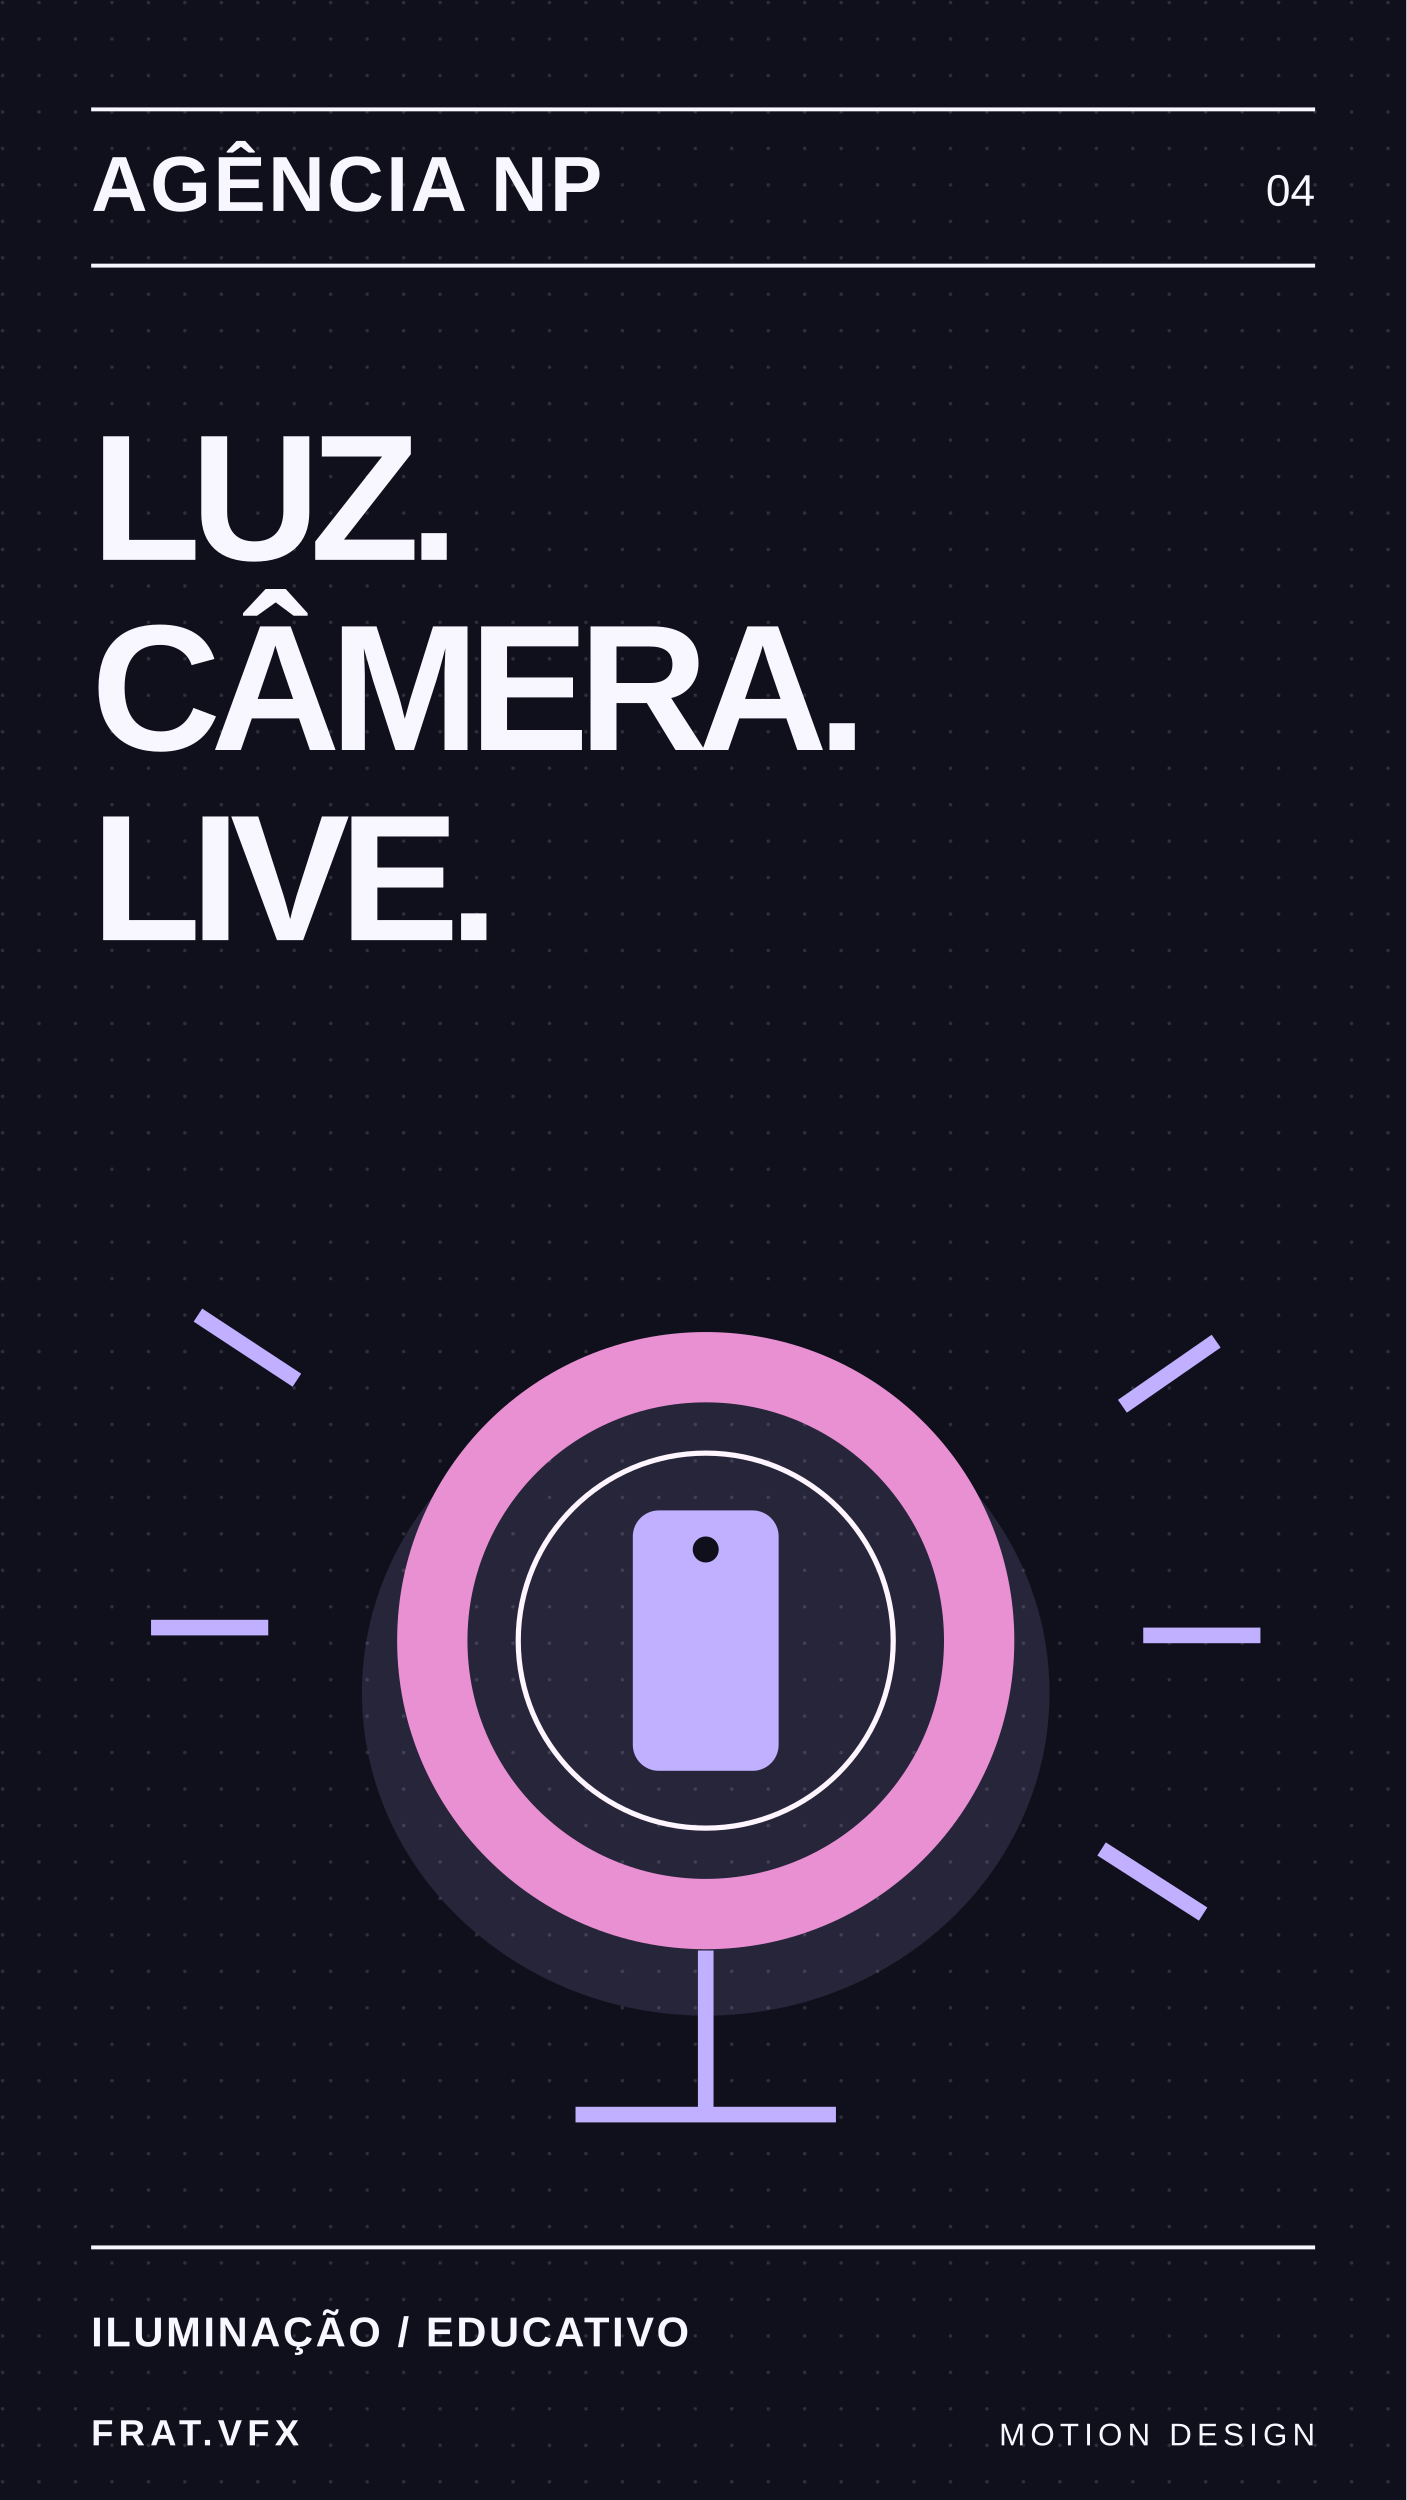
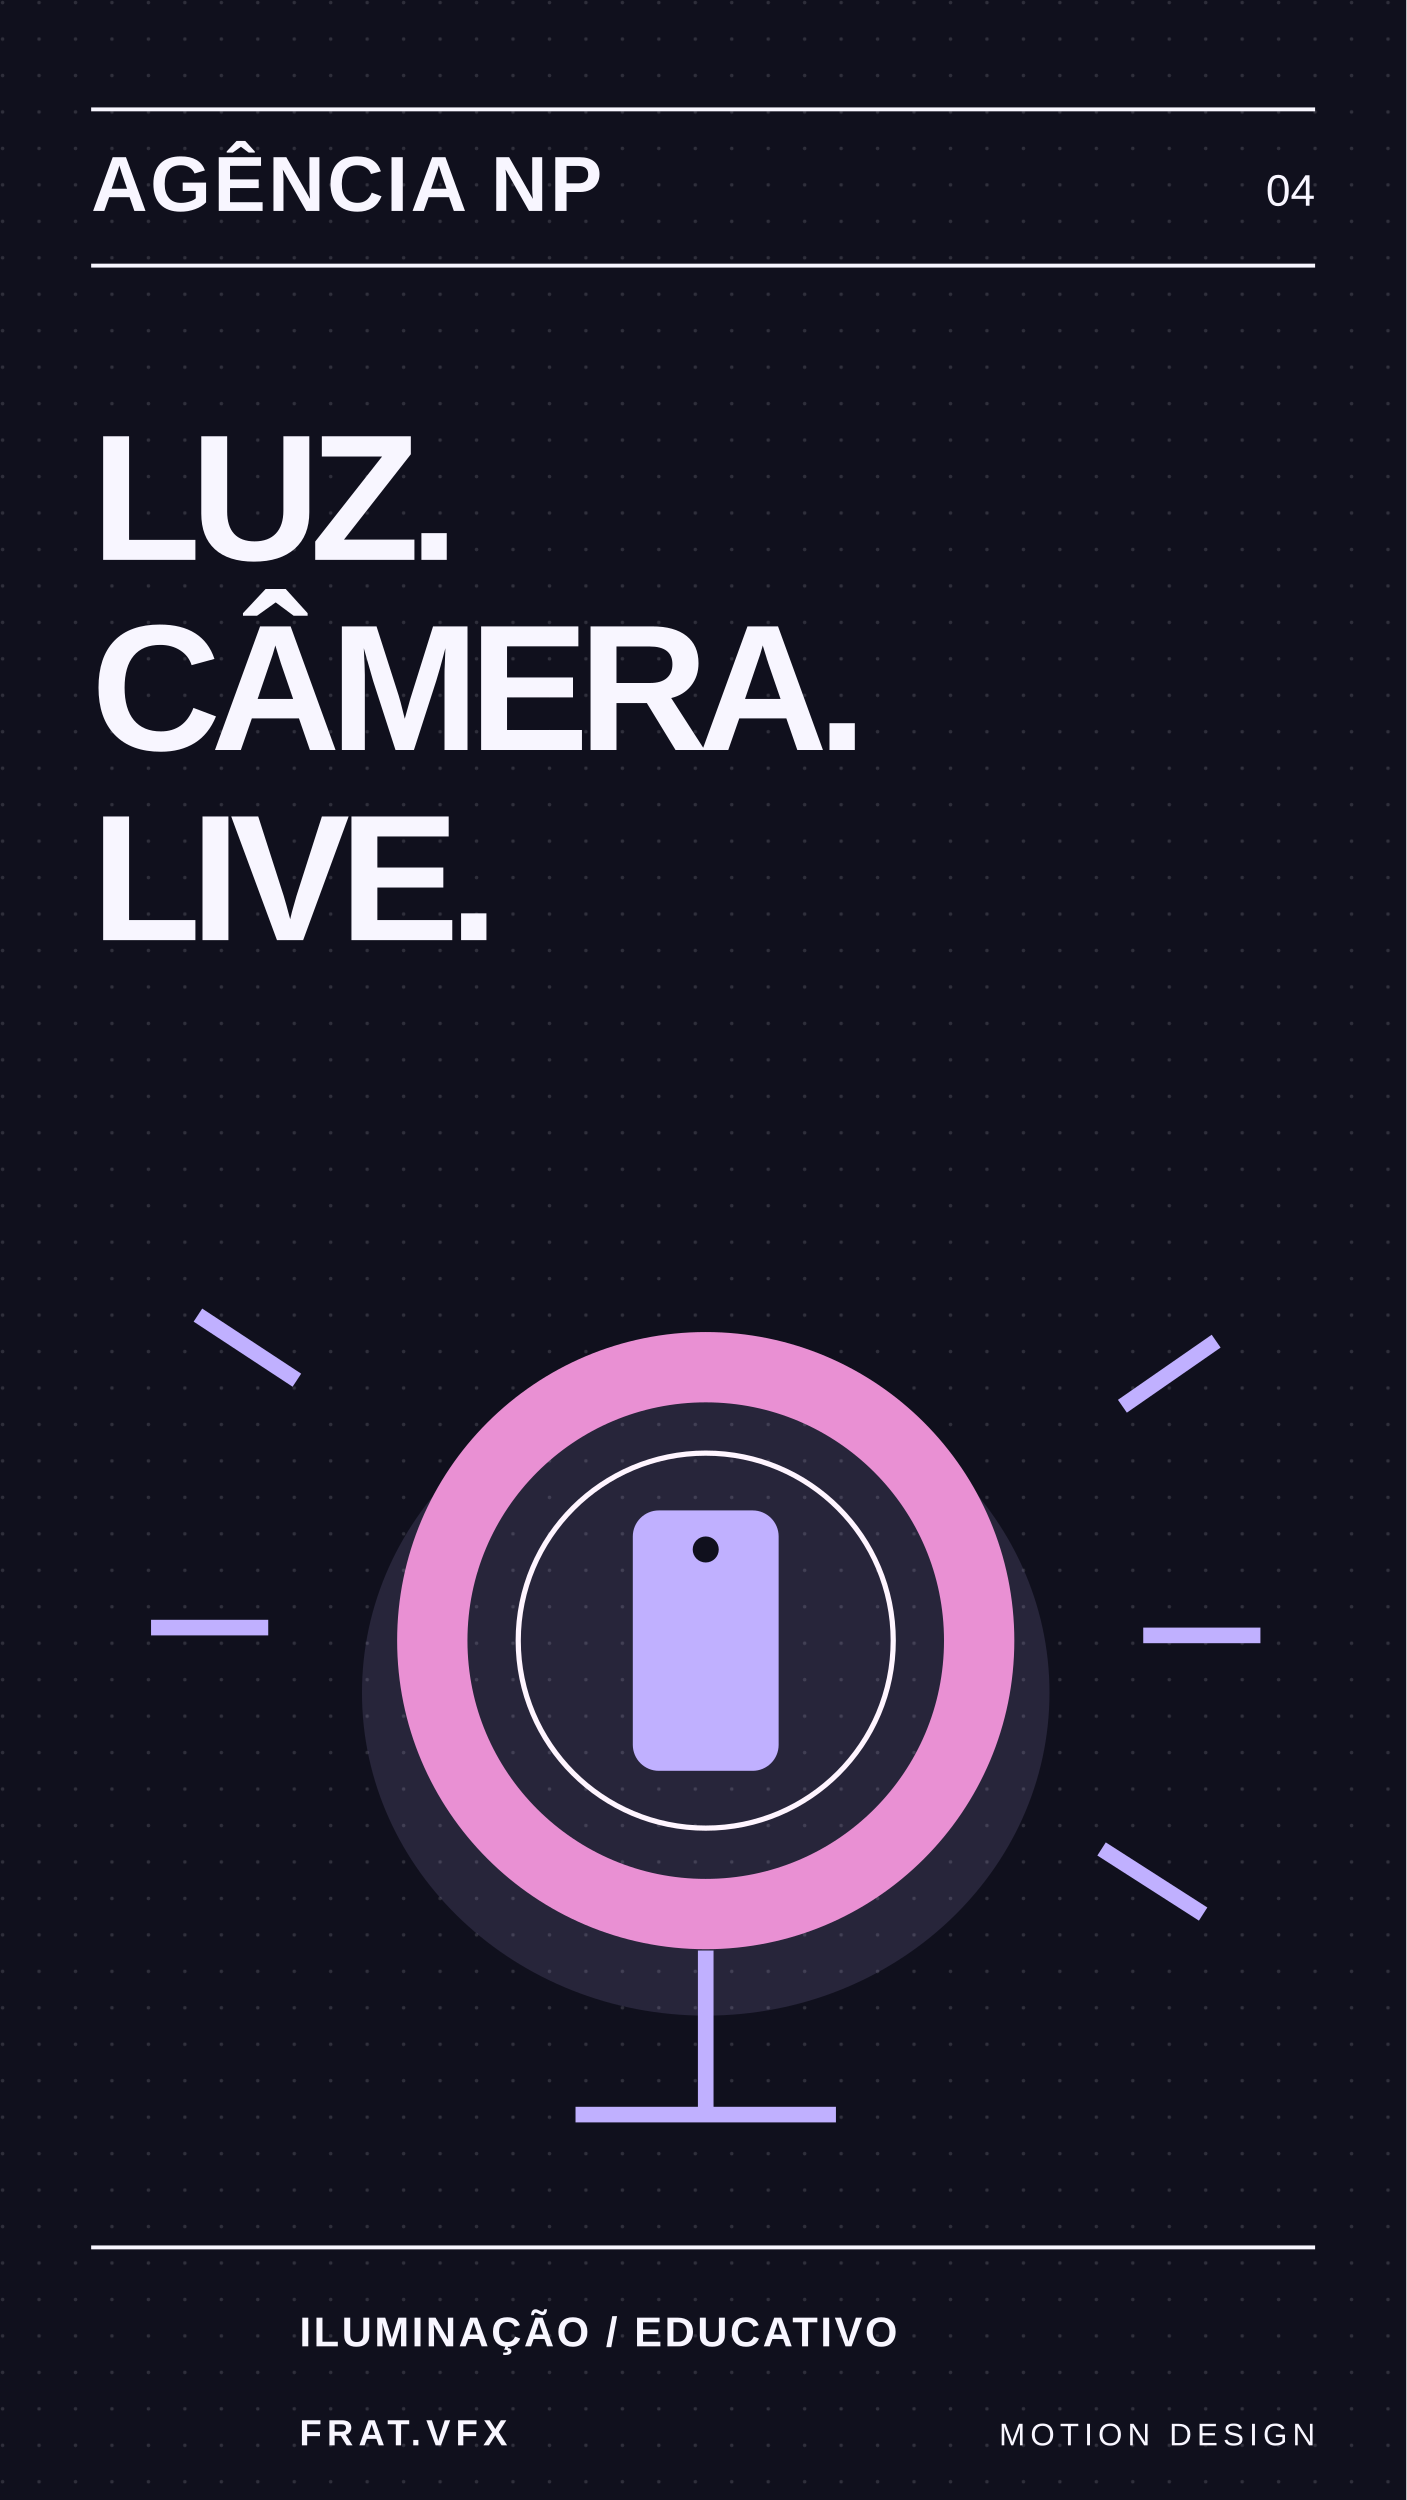
<svg xmlns="http://www.w3.org/2000/svg" width="540" height="960" viewBox="0 0 540 960" color="#f8f6ff">
  <defs>
    <pattern id="dots" width="14" height="14" patternUnits="userSpaceOnUse">
      <circle cx="1" cy="1" r=".7" fill="#f8f6ff" opacity=".13" />
    </pattern>
  </defs>
  <rect width="540" height="960" fill="#10101d" />
  <rect width="540" height="960" fill="url(#dots)" />
  <path d="M35 42H505M35 102H505" stroke="#f8f6ff" stroke-width="1.5" />
  <text x="35" y="81" fill="#f8f6ff" font-family="Arial,sans-serif" font-size="30" font-weight="800" letter-spacing="1">AGÊNCIA NP</text>
  <text x="505" y="79" text-anchor="end" fill="#f8f6ff" font-family="Arial,sans-serif" font-size="17">04</text>
  <text fill="#f8f6ff" font-family="Arial,sans-serif" font-weight="900" font-size="69" letter-spacing="-4">
    <tspan x="35" y="215">LUZ.</tspan>
    <tspan x="35" y="288">CÂMERA.</tspan>
    <tspan x="35" y="361">LIVE.</tspan>
  </text>
  <ellipse cx="271" cy="650" rx="132" ry="124" fill="#c0b0ff" opacity=".13" />
  <circle cx="271" cy="630" r="105" fill="none" stroke="#e990d3" stroke-width="27" />
  <circle cx="271" cy="630" r="72" fill="none" stroke="#fff5ff" stroke-width="2" />
  <path d="M271 749V812M221 812H321M431 540 467 515M439 628H484M423 710 462 735M114 530 76 505M103 625H58" fill="none" stroke="#c0b0ff" stroke-width="6" />
  <rect x="243" y="580" width="56" height="100" rx="10" fill="#c0b0ff" />
  <circle cx="271" cy="595" r="5" fill="#10101d" />
  <path d="M35 863H505" stroke="#f8f6ff" stroke-width="1.5" />
-   <text x="35" y="901" fill="#f8f6ff" font-family="Arial,sans-serif" font-size="16" font-weight="700" letter-spacing="1">ILUMINAÇÃO / EDUCATIVO</text>
-   <text x="35" y="939" fill="#f8f6ff" font-family="Arial,sans-serif" font-size="14" font-weight="700" letter-spacing="2">FRAT.VFX</text>
+   <text x="115" y="901" fill="#f8f6ff" font-family="Arial,sans-serif" font-size="16" font-weight="700" letter-spacing="1">ILUMINAÇÃO / EDUCATIVO</text>
+   <text x="115" y="939" fill="#f8f6ff" font-family="Arial,sans-serif" font-size="14" font-weight="700" letter-spacing="2">FRAT.VFX</text>
  <text x="505" y="939" text-anchor="end" fill="#f8f6ff" font-family="Arial,sans-serif" font-size="12" letter-spacing="2">MOTION DESIGN</text>
</svg>
